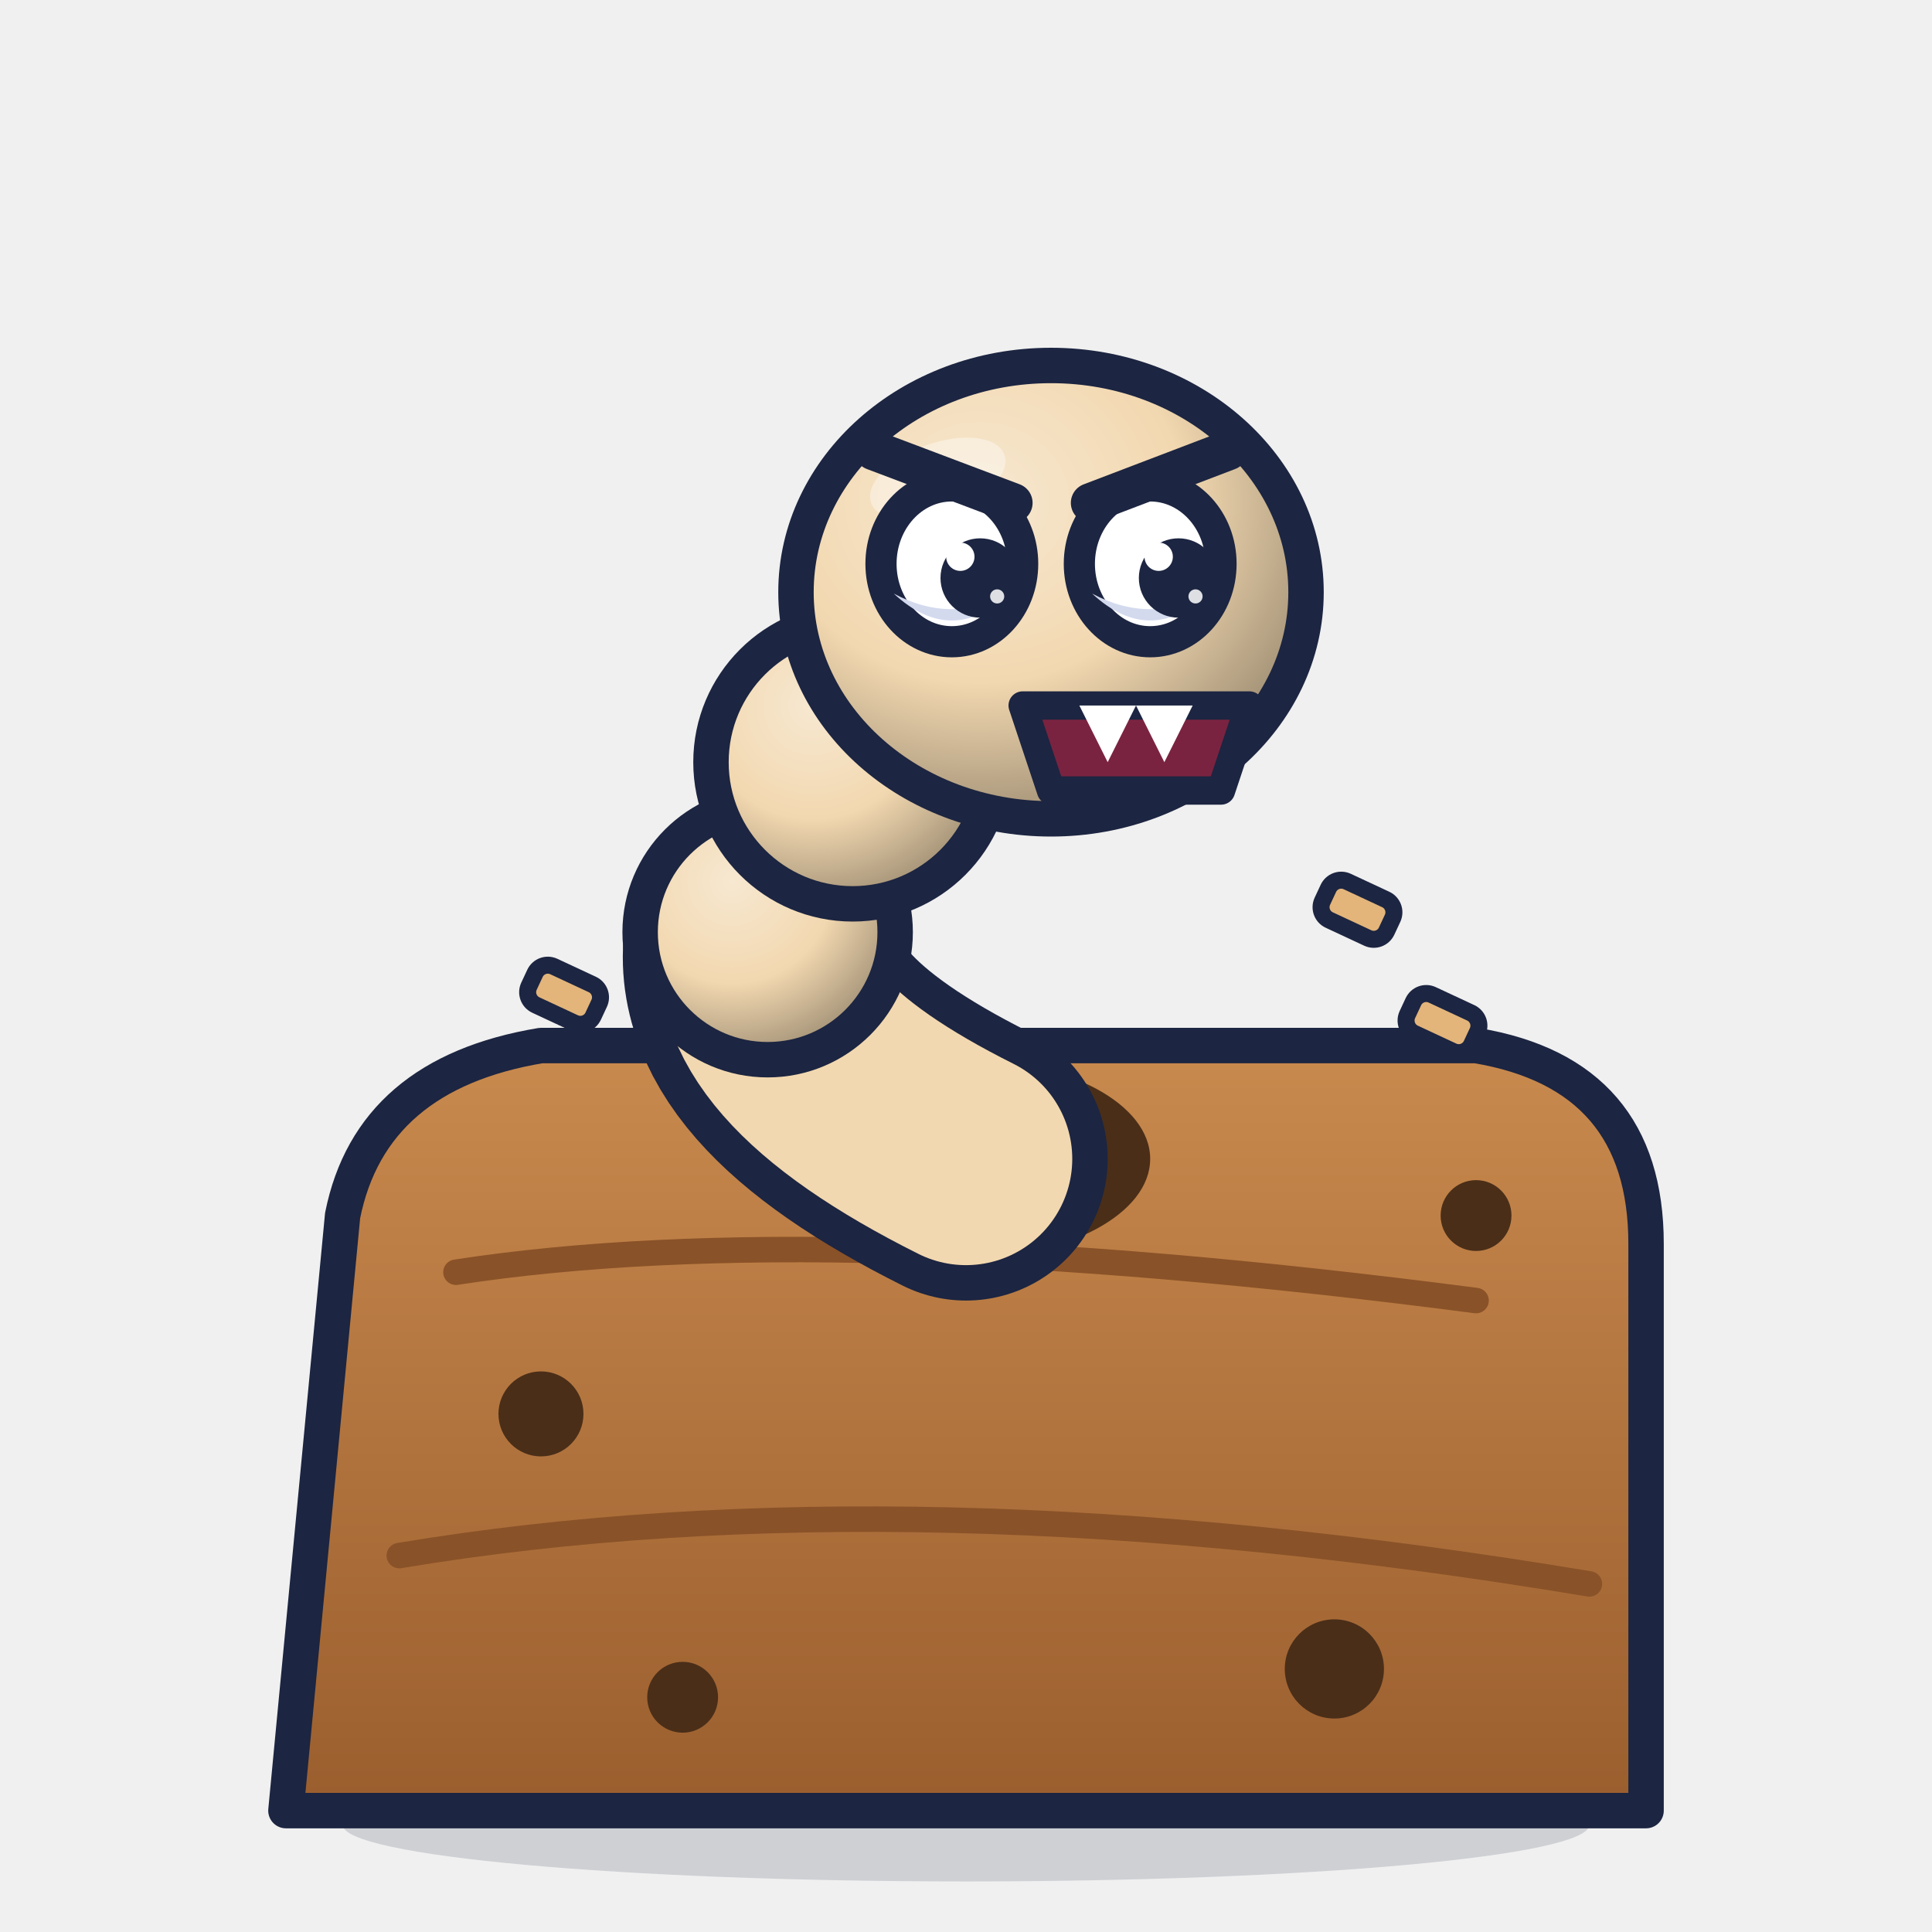
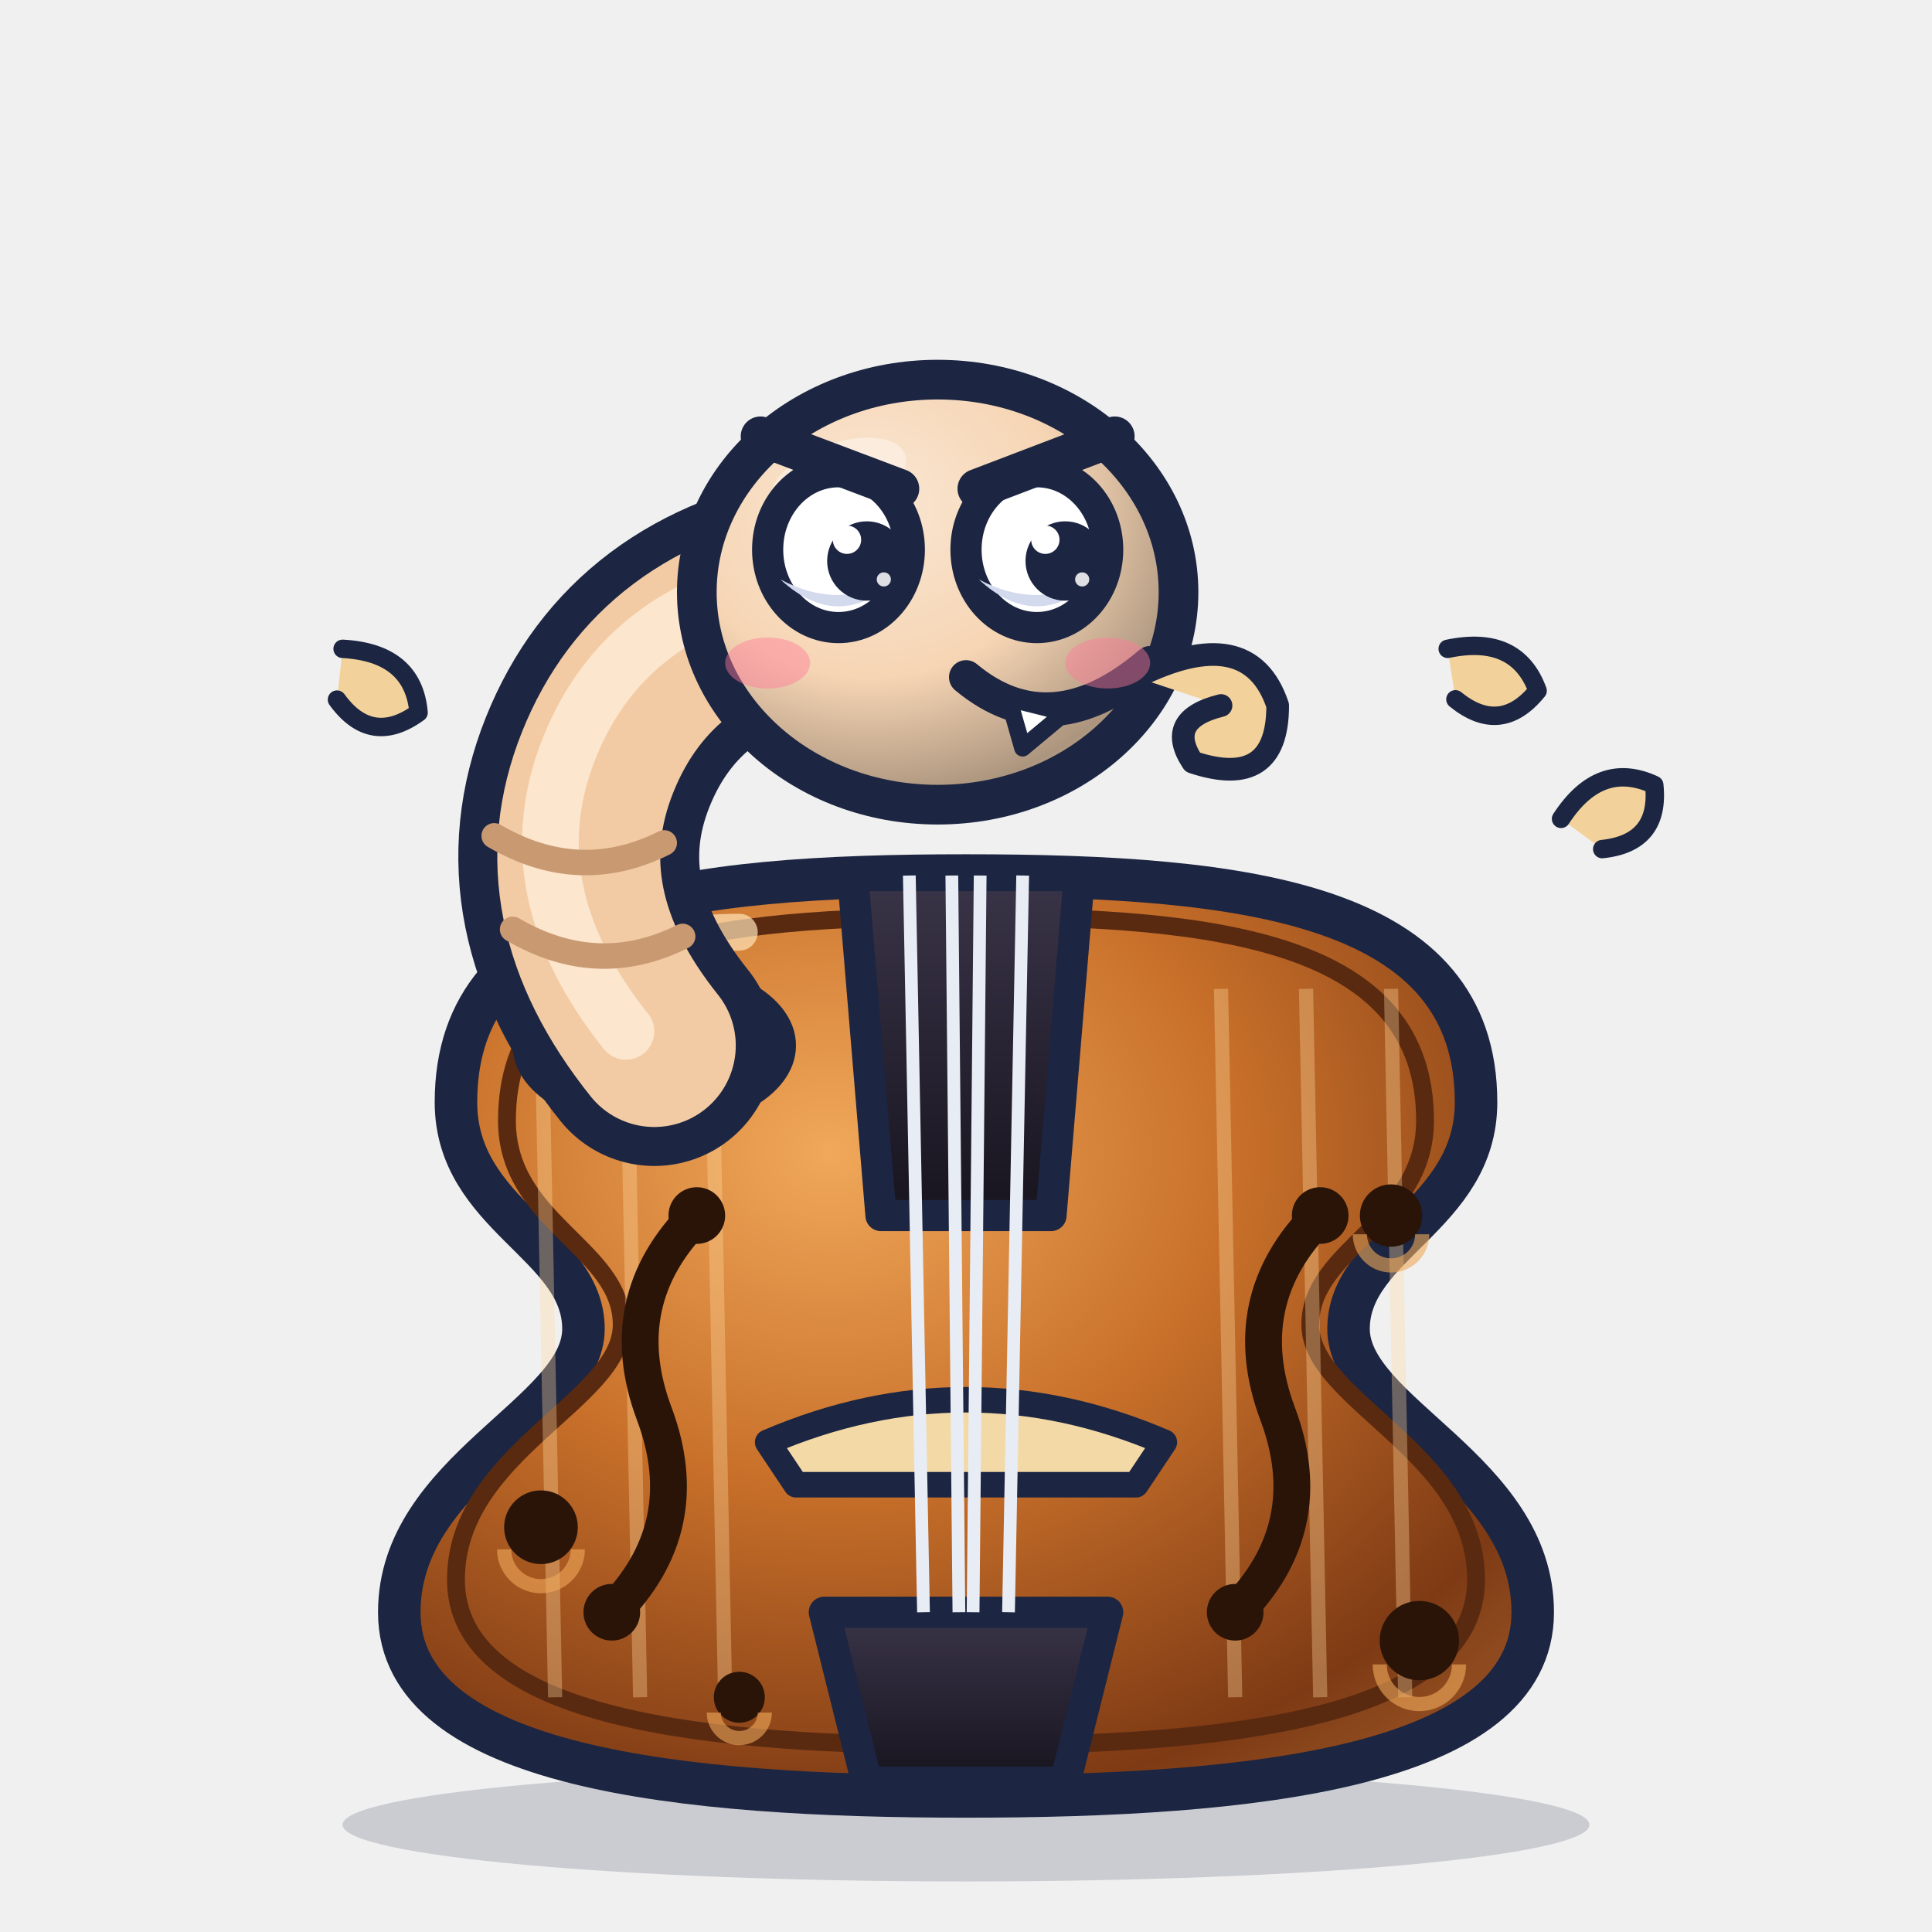
<svg viewBox="0 0 120 120" aria-hidden="true">
  <defs>
-     <linearGradient id="mholzwurm_0" x1="0" y1="0" x2="0" y2="1">
-       <stop offset="0" stop-color="#C98A4E" />
-       <stop offset="1" stop-color="#9A5E2E" />
+     <radialGradient id="mholzwurm_0" cx=".38" cy=".3" r=".8">
+       <stop offset="0" stop-color="#F0A85A" />
+       <stop offset="0.45" stop-color="#C8702A" />
+       <stop offset="0.9" stop-color="#7E3A14" />
+       <stop offset="1" stop-color="#8E4A1E" />
+     </radialGradient>
+     <radialGradient id="mholzwurm_1" cx="36%" cy="30%" r="80%">
+       <stop offset="0" stop-color="#fae7d4" />
+       <stop offset=".5" stop-color="#F6D5B4" />
+       <stop offset=".86" stop-color="#ac957e" />
+       <stop offset="1" stop-color="#d4b79b" />
+     </radialGradient>
+     <linearGradient id="mholzwurm_2" x1="0" y1="0" x2="0" y2="1">
+       <stop offset="0" stop-color="#3A3448" />
+       <stop offset="1" stop-color="#17141F" />
    </linearGradient>
-     <radialGradient id="mholzwurm_1" cx="36%" cy="30%" r="80%">
-       <stop offset="0" stop-color="#f7e8d1" />
-       <stop offset=".5" stop-color="#F2D8B0" />
-       <stop offset=".86" stop-color="#a9977b" />
-       <stop offset="1" stop-color="#d0ba97" />
-     </radialGradient>
  </defs>
  <g transform="translate(7.2 13.9) scale(0.88)">
-     <ellipse cx="60" cy="113" rx="44" ry="4" fill="#1C2541" opacity=".16" />
-     <path d="M12 112 L16 70 Q18 60 30 58 L96 58 Q108 60 108 72 L108 112 Z" fill="url(#mholzwurm_0)" stroke="#1C2541" stroke-width="2.50" stroke-linejoin="round" stroke-linecap="round" />
-     <path d="M24 74 Q50 70 96 76 M20 94 Q56 88 104 96" fill="none" stroke="#8A5228" stroke-width="1.8" stroke-linecap="round" />
-     <circle cx="30" cy="84" r="3" fill="#4A2E18" />
-     <circle cx="86" cy="102" r="3.5" fill="#4A2E18" />
-     <circle cx="96" cy="70" r="2.5" fill="#4A2E18" />
-     <circle cx="40" cy="104" r="2.5" fill="#4A2E18" />
-     <ellipse cx="60" cy="66" rx="13" ry="7" fill="#4A2E18" />
-     <path d="M60 66 Q44 58 46 50" fill="none" stroke="#1C2541" stroke-width="20" stroke-linecap="round" />
-     <path d="M60 66 Q44 58 46 50" fill="none" stroke="#F2D8B0" stroke-width="15" stroke-linecap="round" />
-     <circle cx="46" cy="50" r="9" fill="url(#mholzwurm_1)" stroke="#1C2541" stroke-width="2.50" stroke-linejoin="round" stroke-linecap="round" />
-     <circle cx="52" cy="38" r="10" fill="url(#mholzwurm_1)" stroke="#1C2541" stroke-width="2.50" stroke-linejoin="round" stroke-linecap="round" />
-     <circle cx="62" cy="28" r="12" fill="url(#mholzwurm_1)" stroke="#1C2541" stroke-width="2.50" stroke-linejoin="round" stroke-linecap="round" />
-     <ellipse cx="66" cy="26" rx="18" ry="16" fill="url(#mholzwurm_1)" stroke="#1C2541" stroke-width="2.50" stroke-linejoin="round" stroke-linecap="round" />
-     <ellipse cx="58" cy="18" rx="5" ry="2.5" fill="#fff" opacity=".38" transform="rotate(-20 58 18)" />
-     <ellipse cx="59" cy="24" rx="5" ry="5.5" fill="#fff" stroke="#1C2541" stroke-width="2.20" stroke-linejoin="round" stroke-linecap="round" />
-     <path d="M54.9 26.1 Q59 29.9 63.1 26.1 Q59 28.3 54.9 26.1 Z" fill="#D3DAEE" />
-     <circle cx="61" cy="25" r="2.8" fill="#1C2541" />
-     <circle cx="59.6" cy="23.5" r="1" fill="#fff" />
-     <circle cx="62.2" cy="26.3" r="0.5" fill="#fff" opacity=".85" />
-     <path d="M53.5 16 L63.3 19.7" fill="none" stroke="#1C2541" stroke-width="2.8" stroke-linecap="round" />
-     <ellipse cx="73" cy="24" rx="5" ry="5.5" fill="#fff" stroke="#1C2541" stroke-width="2.20" stroke-linejoin="round" stroke-linecap="round" />
-     <path d="M68.9 26.1 Q73 29.9 77.1 26.1 Q73 28.3 68.9 26.1 Z" fill="#D3DAEE" />
-     <circle cx="75" cy="25" r="2.8" fill="#1C2541" />
-     <circle cx="73.6" cy="23.5" r="1" fill="#fff" />
-     <circle cx="76.2" cy="26.3" r="0.5" fill="#fff" opacity=".85" />
-     <path d="M78.5 16 L68.8 19.7" fill="none" stroke="#1C2541" stroke-width="2.8" stroke-linecap="round" />
-     <path d="M64 34 L80 34 L78 40 L66 40 Z" fill="#7A2340" stroke="#1C2541" stroke-width="2.00" stroke-linejoin="round" stroke-linecap="round" />
-     <path d="M68 34 L70 38 L72 34 L74 38 L76 34" fill="#fff" />
-     <rect x="86" y="46" width="5" height="3" rx="1" fill="#E3B57A" stroke="#1C2541" stroke-width="1.20" stroke-linejoin="round" stroke-linecap="round" transform="rotate(25 86 46)" />
-     <rect x="92" y="54" width="5" height="3" rx="1" fill="#E3B57A" stroke="#1C2541" stroke-width="1.20" stroke-linejoin="round" stroke-linecap="round" transform="rotate(25 92 54)" />
-     <rect x="30" y="52" width="5" height="3" rx="1" fill="#E3B57A" stroke="#1C2541" stroke-width="1.20" stroke-linejoin="round" stroke-linecap="round" transform="rotate(25 30 52)" />
+     <ellipse cx="60" cy="113" rx="44" ry="4" fill="#1C2541" opacity=".18" />
+     <path d="M60 46 C40 46 24 48 24 62 C24 70 33 72 33 78 C33 84 20 88 20 98 C20 109 40 111 60 111 C80 111 100 109 100 98 C100 88 87 84 87 78 C87 72 96 70 96 62 C96 48 80 46 60 46 Z" fill="url(#mholzwurm_0)" stroke="#1C2541" stroke-width="3.00" stroke-linejoin="round" stroke-linecap="round" />
+     <path d="M60 46 C40 46 24 48 24 62 C24 70 33 72 33 78 C33 84 20 88 20 98 C20 109 40 111 60 111 C80 111 100 109 100 98 C100 88 87 84 87 78 C87 72 96 70 96 62 C96 48 80 46 60 46 Z" fill="none" stroke="#5A2A10" stroke-width="1.4" transform="translate(6 7.5) scale(.9)" />
+     <path d="M30 54 L31 104" stroke="#FFD9A0" stroke-width="1" opacity=".35" />
+     <path d="M36 54 L37 104" stroke="#FFD9A0" stroke-width="1" opacity=".35" />
+     <path d="M42 54 L43 104" stroke="#FFD9A0" stroke-width="1" opacity=".35" />
+     <path d="M78 54 L79 104" stroke="#FFD9A0" stroke-width="1" opacity=".35" />
+     <path d="M84 54 L85 104" stroke="#FFD9A0" stroke-width="1" opacity=".35" />
+     <path d="M90 54 L91 104" stroke="#FFD9A0" stroke-width="1" opacity=".35" />
+     <path d="M30 56 Q34 50 44 50" fill="none" stroke="#FFE3B8" stroke-width="2.6" stroke-linecap="round" opacity=".7" />
+     <path d="M41 70 Q35 76 38 84 Q41 92 35 98" fill="none" stroke="#2A1408" stroke-width="2.6" stroke-linecap="round" />
+     <circle cx="41" cy="70" r="2" fill="#2A1408" />
+     <circle cx="35" cy="98" r="2" fill="#2A1408" />
+     <path d="M85 70 Q79 76 82 84 Q85 92 79 98" fill="none" stroke="#2A1408" stroke-width="2.6" stroke-linecap="round" />
+     <circle cx="85" cy="70" r="2" fill="#2A1408" />
+     <circle cx="79" cy="98" r="2" fill="#2A1408" />
+     <path d="M52 46 L68 46 L66 70 L54 70 Z" fill="url(#mholzwurm_2)" stroke="#1C2541" stroke-width="2.20" stroke-linejoin="round" stroke-linecap="round" />
+     <path d="M50 98 L70 98 L67 110 L53 110 Z" fill="url(#mholzwurm_2)" stroke="#1C2541" stroke-width="2.20" stroke-linejoin="round" stroke-linecap="round" />
+     <path d="M46 86 Q60 80 74 86 L72 89 L48 89 Z" fill="#F2D9A6" stroke="#1C2541" stroke-width="1.80" stroke-linejoin="round" stroke-linecap="round" />
+     <path d="M56 46 L57 98 M59 46 L59.5 98 M61 46 L60.5 98 M64 46 L63 98" stroke="#E8ECF4" stroke-width=".9" />
+     <circle cx="30" cy="92" r="2.6" fill="#2A1408" />
+     <path d="M27.4 93.56 A2.6 2.6 0 0 0 32.6 93.56" fill="none" stroke="#F0A85A" stroke-width="1" opacity=".6" />
+     <circle cx="90" cy="70" r="2.2" fill="#2A1408" />
+     <path d="M87.8 71.32 A2.2 2.2 0 0 0 92.2 71.32" fill="none" stroke="#F0A85A" stroke-width="1" opacity=".6" />
+     <circle cx="92" cy="100" r="2.8" fill="#2A1408" />
+     <path d="M89.2 101.68 A2.8 2.8 0 0 0 94.8 101.68" fill="none" stroke="#F0A85A" stroke-width="1" opacity=".6" />
+     <circle cx="44" cy="104" r="1.8" fill="#2A1408" />
+     <path d="M42.2 105.08 A1.8 1.8 0 0 0 45.8 105.08" fill="none" stroke="#F0A85A" stroke-width="1" opacity=".6" />
+     <ellipse cx="38" cy="58" rx="9" ry="5" fill="#2A1408" stroke="#1C2541" stroke-width="2.00" stroke-linejoin="round" stroke-linecap="round" />
+     <path d="M38 58 Q30 48 34 38 Q38 28 50 26" fill="none" stroke="#1C2541" stroke-width="17" stroke-linecap="round" />
+     <path d="M38 58 Q30 48 34 38 Q38 28 50 26" fill="none" stroke="#F2CBA4" stroke-width="11.5" stroke-linecap="round" />
+     <path d="M38 58 Q30 48 34 38 Q38 28 50 26" fill="none" stroke="#FCE6CE" stroke-width="4" stroke-linecap="round" transform="translate(-2 -1)" />
+     <path d="M28 49.8 Q34 53.3 40 50.3" fill="none" stroke="#C99A72" stroke-width="1.8" stroke-linecap="round" />
+     <path d="M26.7 43.2 Q32.7 46.7 38.7 43.7" fill="none" stroke="#C99A72" stroke-width="1.8" stroke-linecap="round" />
+     <ellipse cx="58" cy="26" rx="17" ry="15" fill="url(#mholzwurm_1)" stroke="#1C2541" stroke-width="2.80" stroke-linejoin="round" stroke-linecap="round" />
+     <ellipse cx="51" cy="18" rx="5" ry="2.5" fill="#fff" opacity=".38" transform="rotate(-20 51 18)" />
+     <ellipse cx="51" cy="23" rx="5" ry="5.5" fill="#fff" stroke="#1C2541" stroke-width="2.20" stroke-linejoin="round" stroke-linecap="round" />
+     <path d="M46.9 25.1 Q51 28.9 55.1 25.1 Q51 27.3 46.9 25.1 Z" fill="#D3DAEE" />
+     <circle cx="53" cy="23.8" r="2.8" fill="#1C2541" />
+     <circle cx="51.6" cy="22.3" r="1" fill="#fff" />
+     <circle cx="54.2" cy="25.1" r="0.5" fill="#fff" opacity=".85" />
+     <path d="M45.5 15 L55.3 18.7" fill="none" stroke="#1C2541" stroke-width="2.8" stroke-linecap="round" />
+     <ellipse cx="65" cy="23" rx="5" ry="5.5" fill="#fff" stroke="#1C2541" stroke-width="2.20" stroke-linejoin="round" stroke-linecap="round" />
+     <path d="M60.9 25.1 Q65 28.9 69.1 25.1 Q65 27.3 60.9 25.1 Z" fill="#D3DAEE" />
+     <circle cx="67" cy="23.8" r="2.8" fill="#1C2541" />
+     <circle cx="65.6" cy="22.3" r="1" fill="#fff" />
+     <circle cx="68.2" cy="25.1" r="0.5" fill="#fff" opacity=".85" />
+     <path d="M70.5 15 L60.8 18.7" fill="none" stroke="#1C2541" stroke-width="2.8" stroke-linecap="round" />
+     <path d="M60 32 Q66 37 73 31" fill="none" stroke="#1C2541" stroke-width="2.40" stroke-linejoin="round" stroke-linecap="round" />
+     <path d="M63 33.5 L64 37 L67 34.5 Z" fill="#fff" stroke="#1C2541" stroke-width="1.20" stroke-linejoin="round" stroke-linecap="round" />
+     <path d="M72 32 Q80 28 82 34 Q82 40 76 38 Q74 35 78 34" fill="#F2D29A" stroke="#1C2541" stroke-width="1.60" stroke-linejoin="round" stroke-linecap="round" />
+     <path d="M94 30 q4 -3 7 0 q-1 4 -5 3" fill="#F2D29A" stroke="#1C2541" stroke-width="1.30" stroke-linejoin="round" stroke-linecap="round" transform="rotate(25 94 30)" />
+     <path d="M102 42 q4 -3 7 0 q-1 4 -5 3" fill="#F2D29A" stroke="#1C2541" stroke-width="1.30" stroke-linejoin="round" stroke-linecap="round" transform="rotate(-20 102 42)" />
+     <path d="M16 30 q4 -3 7 0 q-1 4 -5 3" fill="#F2D29A" stroke="#1C2541" stroke-width="1.30" stroke-linejoin="round" stroke-linecap="round" transform="rotate(40 16 30)" />
+     <ellipse cx="46" cy="31" rx="3" ry="1.8" fill="#FF7A9A" opacity=".45" />
+     <ellipse cx="70" cy="31" rx="3" ry="1.8" fill="#FF7A9A" opacity=".45" />
  </g>
</svg>
